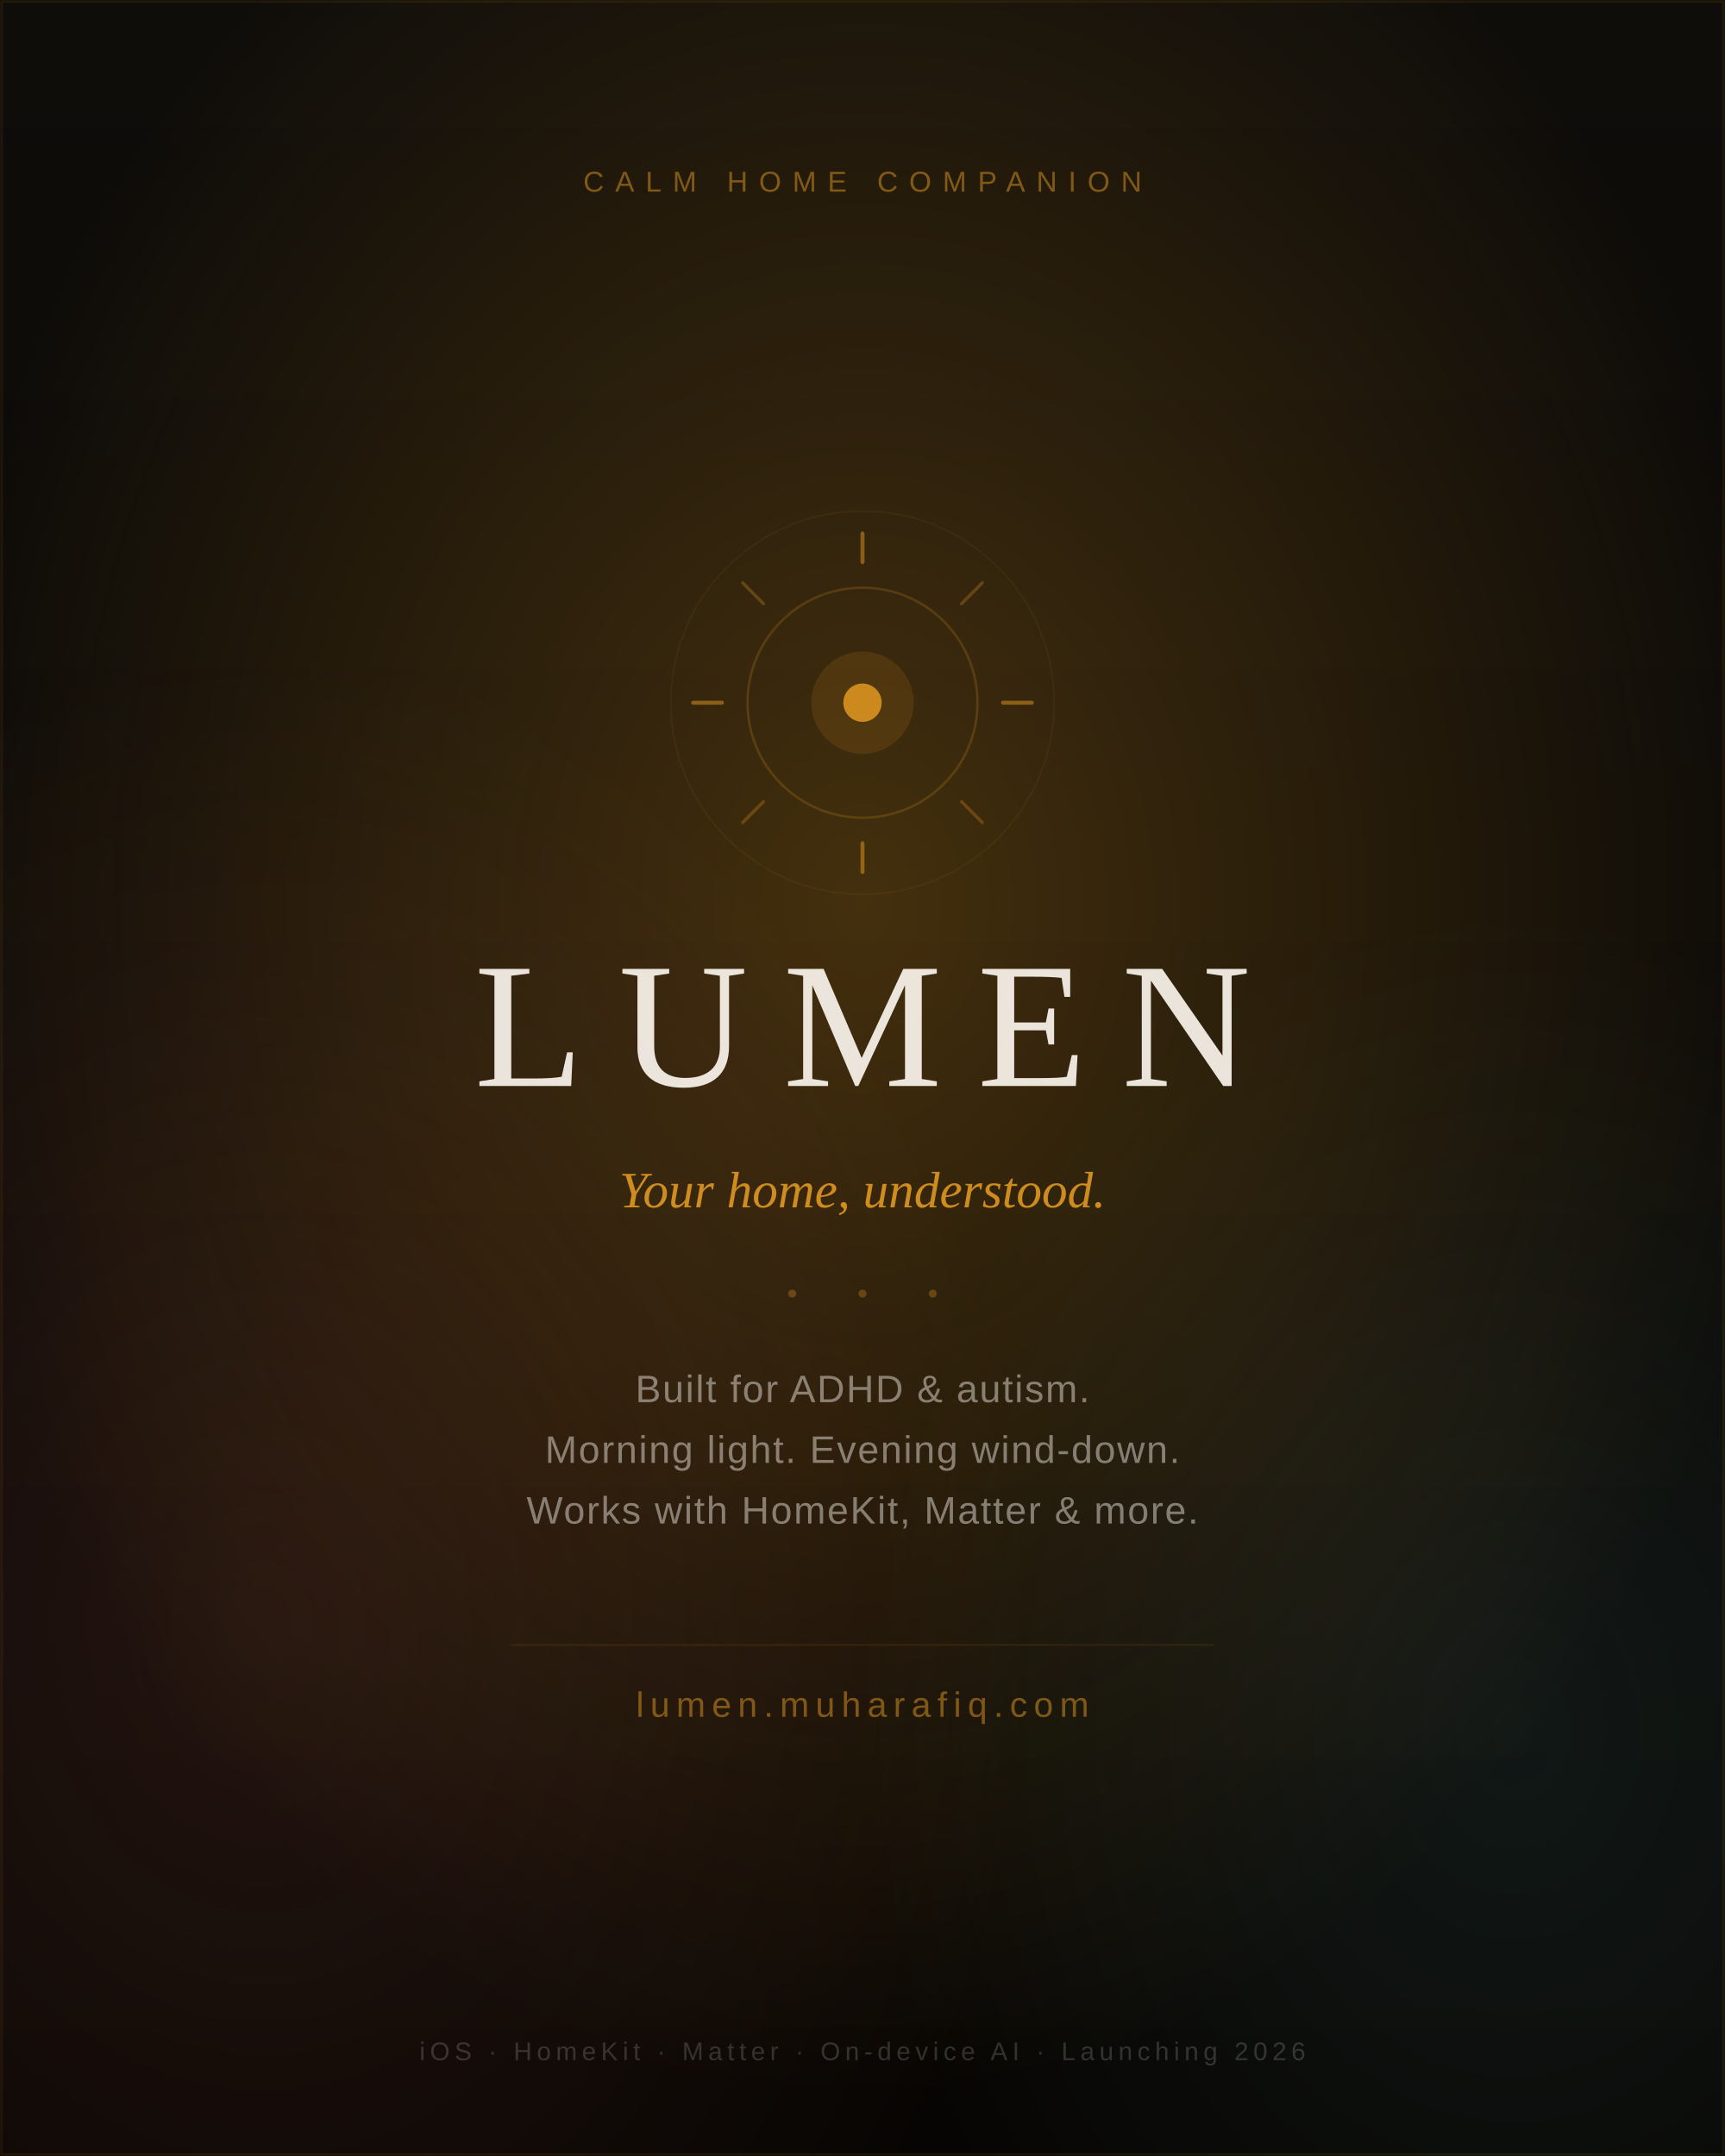
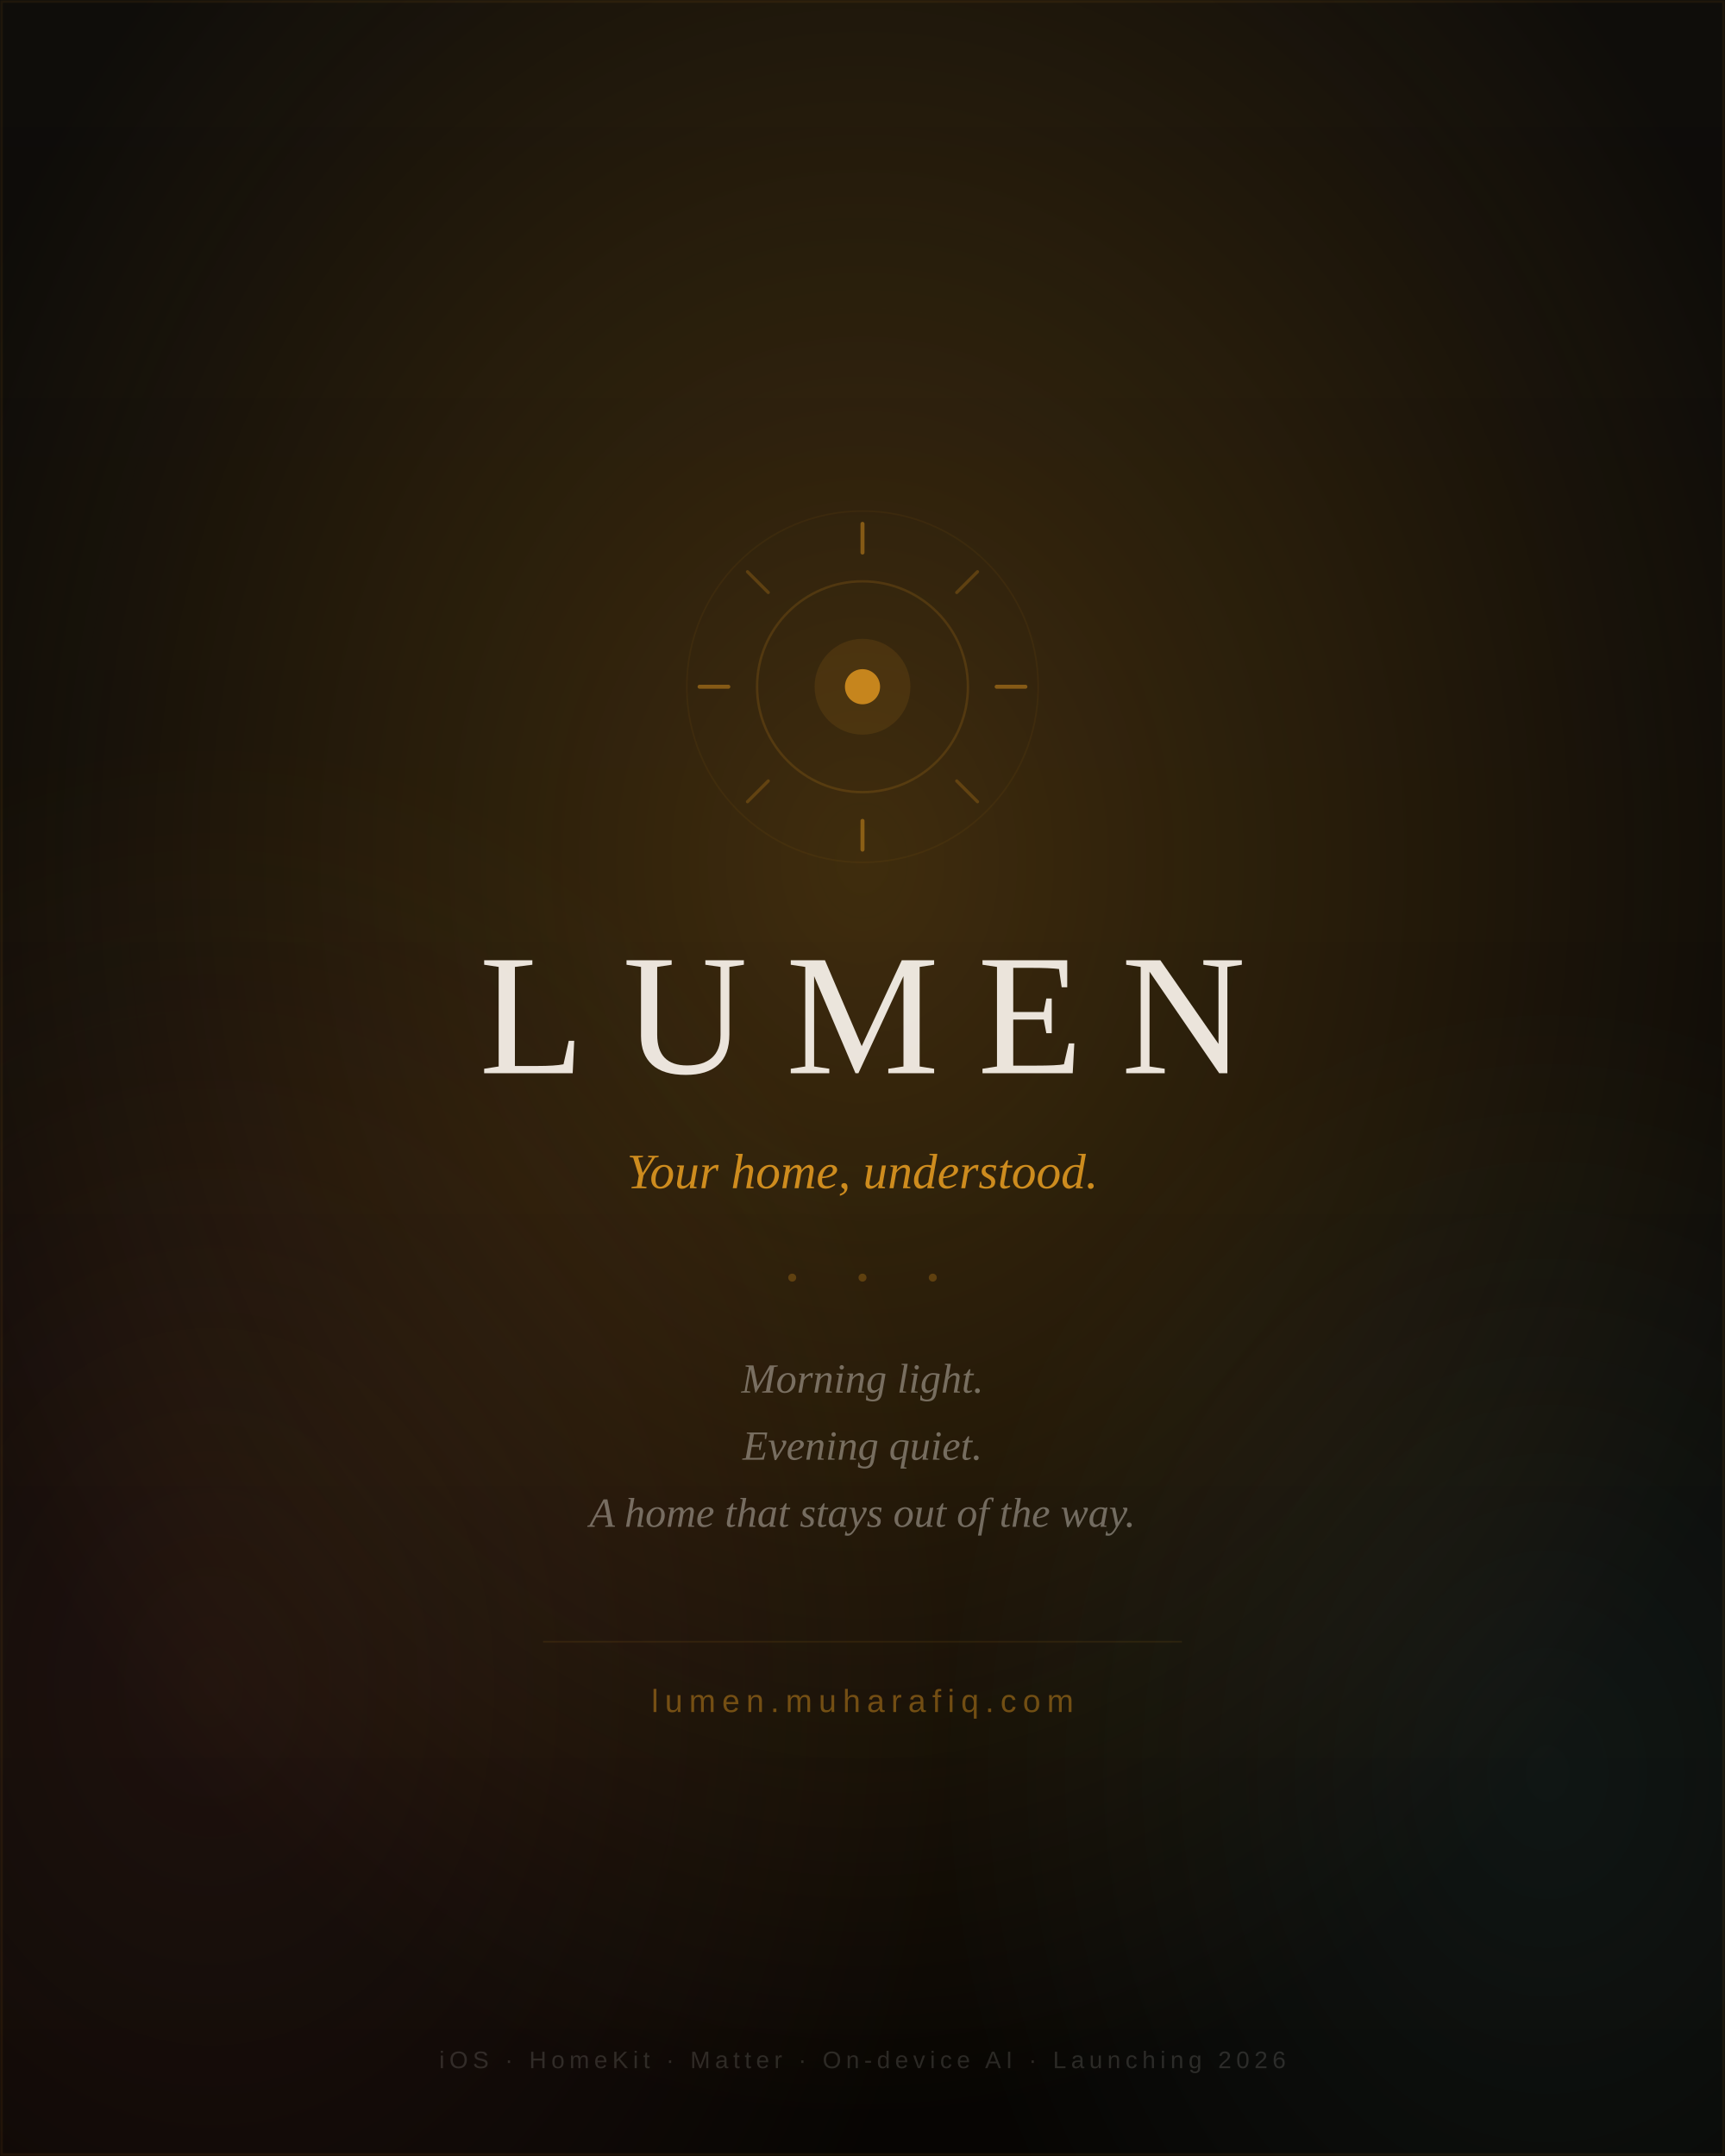
<svg xmlns="http://www.w3.org/2000/svg" width="1080" height="1350" viewBox="0 0 1080 1350">
  <defs>
    <linearGradient id="bg" x1="0" y1="0" x2="0" y2="1">
      <stop offset="0%" stop-color="#0f0d0a" />
      <stop offset="100%" stop-color="#070503" />
    </linearGradient>
-     <radialGradient id="glow-amber" cx="50%" cy="42%" r="55%">
-       <stop offset="0%" stop-color="#f5a623" stop-opacity="0.24" />
+     <radialGradient id="glow-amber" cx="50%" cy="40%" r="58%">
+       <stop offset="0%" stop-color="#f5a623" stop-opacity="0.22" />
      <stop offset="100%" stop-color="#f5a623" stop-opacity="0" />
    </radialGradient>
-     <radialGradient id="glow-coral" cx="15%" cy="75%" r="45%">
-       <stop offset="0%" stop-color="#e87860" stop-opacity="0.12" />
+     <radialGradient id="glow-coral" cx="12%" cy="78%" r="44%">
+       <stop offset="0%" stop-color="#e87860" stop-opacity="0.10" />
      <stop offset="100%" stop-color="#e87860" stop-opacity="0" />
    </radialGradient>
-     <radialGradient id="glow-teal" cx="88%" cy="80%" r="38%">
-       <stop offset="0%" stop-color="#6ec9c9" stop-opacity="0.09" />
+     <radialGradient id="glow-teal" cx="90%" cy="82%" r="36%">
+       <stop offset="0%" stop-color="#6ec9c9" stop-opacity="0.08" />
      <stop offset="100%" stop-color="#6ec9c9" stop-opacity="0" />
    </radialGradient>
  </defs>
  <rect width="1080" height="1350" fill="url(#bg)" />
  <rect width="1080" height="1350" fill="url(#glow-amber)" />
  <rect width="1080" height="1350" fill="url(#glow-coral)" />
  <rect width="1080" height="1350" fill="url(#glow-teal)" />
-   <rect x="1" y="1" width="1078" height="1348" fill="none" stroke="#f5a623" stroke-opacity="0.08" stroke-width="1.5" />
-   <text x="540" y="120" font-family="-apple-system, 'Helvetica Neue', Arial, sans-serif" font-size="18" font-weight="400" fill="#f5a623" text-anchor="middle" letter-spacing="7" opacity="0.45">CALM HOME COMPANION</text>
-   <circle cx="540" cy="440" r="120" fill="none" stroke="#f5a623" stroke-opacity="0.06" stroke-width="1" />
-   <circle cx="540" cy="440" r="72" fill="none" stroke="#f5a623" stroke-opacity="0.18" stroke-width="1.5" />
-   <circle cx="540" cy="440" r="32" fill="#f5a623" fill-opacity="0.12" />
-   <circle cx="540" cy="440" r="12" fill="#f5a623" fill-opacity="0.75" />
-   <line x1="540" y1="352" x2="540" y2="334" stroke="#f5a623" stroke-width="2.5" stroke-opacity="0.45" stroke-linecap="round" />
-   <line x1="540" y1="528" x2="540" y2="546" stroke="#f5a623" stroke-width="2.5" stroke-opacity="0.45" stroke-linecap="round" />
-   <line x1="452" y1="440" x2="434" y2="440" stroke="#f5a623" stroke-width="2.5" stroke-opacity="0.45" stroke-linecap="round" />
-   <line x1="628" y1="440" x2="646" y2="440" stroke="#f5a623" stroke-width="2.5" stroke-opacity="0.45" stroke-linecap="round" />
-   <line x1="478" y1="378" x2="465" y2="365" stroke="#f5a623" stroke-width="2" stroke-opacity="0.25" stroke-linecap="round" />
-   <line x1="602" y1="502" x2="615" y2="515" stroke="#f5a623" stroke-width="2" stroke-opacity="0.25" stroke-linecap="round" />
-   <line x1="602" y1="378" x2="615" y2="365" stroke="#f5a623" stroke-width="2" stroke-opacity="0.25" stroke-linecap="round" />
-   <line x1="478" y1="502" x2="465" y2="515" stroke="#f5a623" stroke-width="2" stroke-opacity="0.25" stroke-linecap="round" />
-   <text x="540" y="680" font-family="Georgia, 'Times New Roman', serif" font-size="112" font-weight="200" fill="#f2ece4" text-anchor="middle" letter-spacing="22" opacity="0.96">LUMEN</text>
-   <text x="540" y="756" font-family="Georgia, 'Times New Roman', serif" font-size="32" font-weight="400" font-style="italic" fill="#f5a623" text-anchor="middle" opacity="0.80">Your home, understood.</text>
-   <circle cx="496" cy="810" r="2.5" fill="#f5a623" fill-opacity="0.28" />
-   <circle cx="540" cy="810" r="2.5" fill="#f5a623" fill-opacity="0.28" />
-   <circle cx="584" cy="810" r="2.5" fill="#f5a623" fill-opacity="0.28" />
-   <text x="540" y="878" font-family="-apple-system, 'Helvetica Neue', Arial, sans-serif" font-size="24" font-weight="300" fill="#ede8e2" text-anchor="middle" letter-spacing="1" opacity="0.48">Built for ADHD &amp; autism.</text>
-   <text x="540" y="916" font-family="-apple-system, 'Helvetica Neue', Arial, sans-serif" font-size="24" font-weight="300" fill="#ede8e2" text-anchor="middle" letter-spacing="1" opacity="0.48">Morning light. Evening wind-down.</text>
-   <text x="540" y="954" font-family="-apple-system, 'Helvetica Neue', Arial, sans-serif" font-size="24" font-weight="300" fill="#ede8e2" text-anchor="middle" letter-spacing="1" opacity="0.48">Works with HomeKit, Matter &amp; more.</text>
-   <line x1="320" y1="1030" x2="760" y2="1030" stroke="#f5a623" stroke-opacity="0.1" stroke-width="1" />
-   <text x="540" y="1075" font-family="-apple-system, 'Helvetica Neue', Arial, sans-serif" font-size="22" font-weight="400" fill="#f5a623" text-anchor="middle" letter-spacing="4" opacity="0.45">lumen.muharafiq.com</text>
-   <text x="540" y="1290" font-family="-apple-system, 'Helvetica Neue', Arial, sans-serif" font-size="16" font-weight="300" fill="#ede8e2" text-anchor="middle" letter-spacing="3" opacity="0.18">iOS · HomeKit · Matter · On-device AI · Launching 2026</text>
+   <rect x="1" y="1" width="1078" height="1348" fill="none" stroke="#f5a623" stroke-opacity="0.07" stroke-width="1.5" />
+   <circle cx="540" cy="430" r="110" fill="none" stroke="#f5a623" stroke-opacity="0.05" stroke-width="1" />
+   <circle cx="540" cy="430" r="66" fill="none" stroke="#f5a623" stroke-opacity="0.15" stroke-width="1.5" />
+   <circle cx="540" cy="430" r="30" fill="#f5a623" fill-opacity="0.10" />
+   <circle cx="540" cy="430" r="11" fill="#f5a623" fill-opacity="0.72" />
+   <line x1="540" y1="346" x2="540" y2="328" stroke="#f5a623" stroke-width="2.5" stroke-opacity="0.42" stroke-linecap="round" />
+   <line x1="540" y1="514" x2="540" y2="532" stroke="#f5a623" stroke-width="2.5" stroke-opacity="0.42" stroke-linecap="round" />
+   <line x1="456" y1="430" x2="438" y2="430" stroke="#f5a623" stroke-width="2.5" stroke-opacity="0.42" stroke-linecap="round" />
+   <line x1="624" y1="430" x2="642" y2="430" stroke="#f5a623" stroke-width="2.5" stroke-opacity="0.42" stroke-linecap="round" />
+   <line x1="481" y1="371" x2="468" y2="358" stroke="#f5a623" stroke-width="2" stroke-opacity="0.22" stroke-linecap="round" />
+   <line x1="599" y1="489" x2="612" y2="502" stroke="#f5a623" stroke-width="2" stroke-opacity="0.22" stroke-linecap="round" />
+   <line x1="599" y1="371" x2="612" y2="358" stroke="#f5a623" stroke-width="2" stroke-opacity="0.22" stroke-linecap="round" />
+   <line x1="481" y1="489" x2="468" y2="502" stroke="#f5a623" stroke-width="2" stroke-opacity="0.22" stroke-linecap="round" />
+   <text x="540" y="672" font-family="Georgia, 'Times New Roman', serif" font-size="108" font-weight="200" fill="#f2ece4" text-anchor="middle" letter-spacing="24" opacity="0.96">LUMEN</text>
+   <text x="540" y="744" font-family="Georgia, 'Times New Roman', serif" font-size="31" font-weight="400" font-style="italic" fill="#f5a623" text-anchor="middle" opacity="0.80">Your home, understood.</text>
+   <circle cx="496" cy="800" r="2.5" fill="#f5a623" fill-opacity="0.25" />
+   <circle cx="540" cy="800" r="2.5" fill="#f5a623" fill-opacity="0.25" />
+   <circle cx="584" cy="800" r="2.5" fill="#f5a623" fill-opacity="0.25" />
+   <text x="540" y="872" font-family="Georgia, 'Times New Roman', serif" font-size="26" font-weight="200" font-style="italic" fill="#ede8e2" text-anchor="middle" opacity="0.40">Morning light.</text>
+   <text x="540" y="914" font-family="Georgia, 'Times New Roman', serif" font-size="26" font-weight="200" font-style="italic" fill="#ede8e2" text-anchor="middle" opacity="0.40">Evening quiet.</text>
+   <text x="540" y="956" font-family="Georgia, 'Times New Roman', serif" font-size="26" font-weight="200" font-style="italic" fill="#ede8e2" text-anchor="middle" opacity="0.40">A home that stays out of the way.</text>
+   <line x1="340" y1="1028" x2="740" y2="1028" stroke="#f5a623" stroke-opacity="0.09" stroke-width="1" />
+   <text x="540" y="1072" font-family="-apple-system, 'Helvetica Neue', Arial, sans-serif" font-size="20" font-weight="400" fill="#f5a623" text-anchor="middle" letter-spacing="4" opacity="0.40">lumen.muharafiq.com</text>
+   <text x="540" y="1295" font-family="-apple-system, 'Helvetica Neue', Arial, sans-serif" font-size="15" font-weight="300" fill="#ede8e2" text-anchor="middle" letter-spacing="3" opacity="0.15">iOS · HomeKit · Matter · On-device AI · Launching 2026</text>
</svg>
